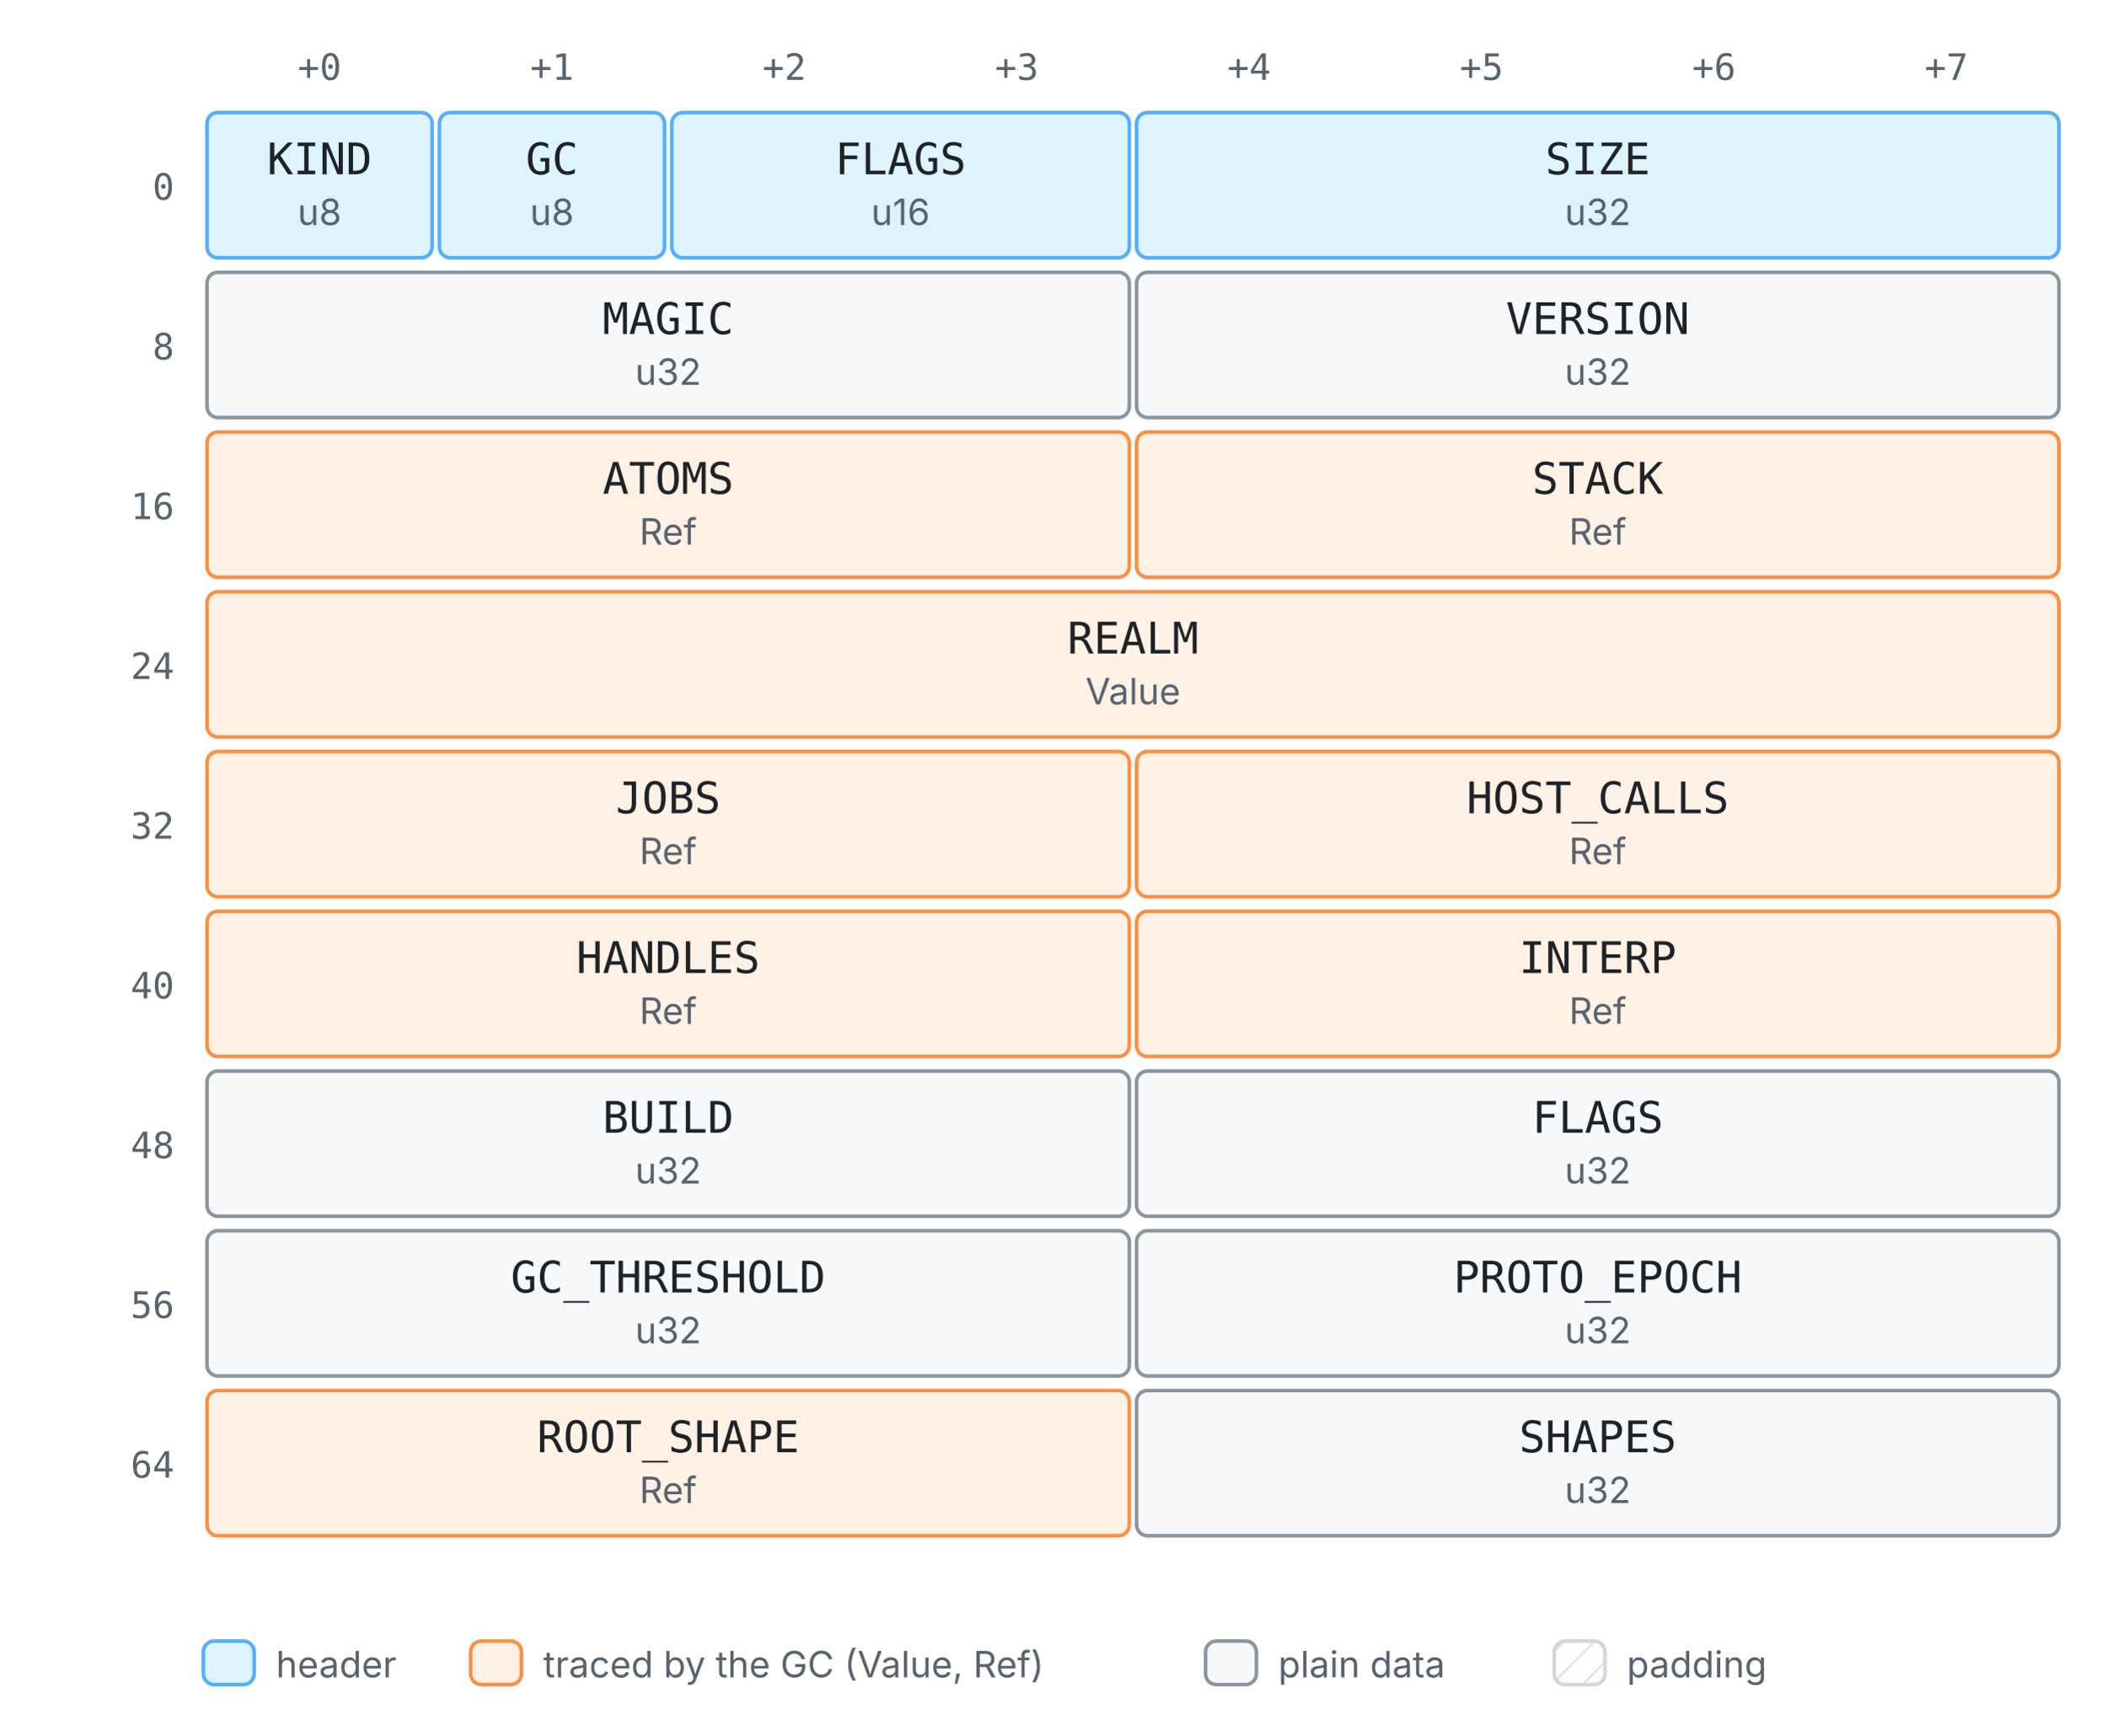
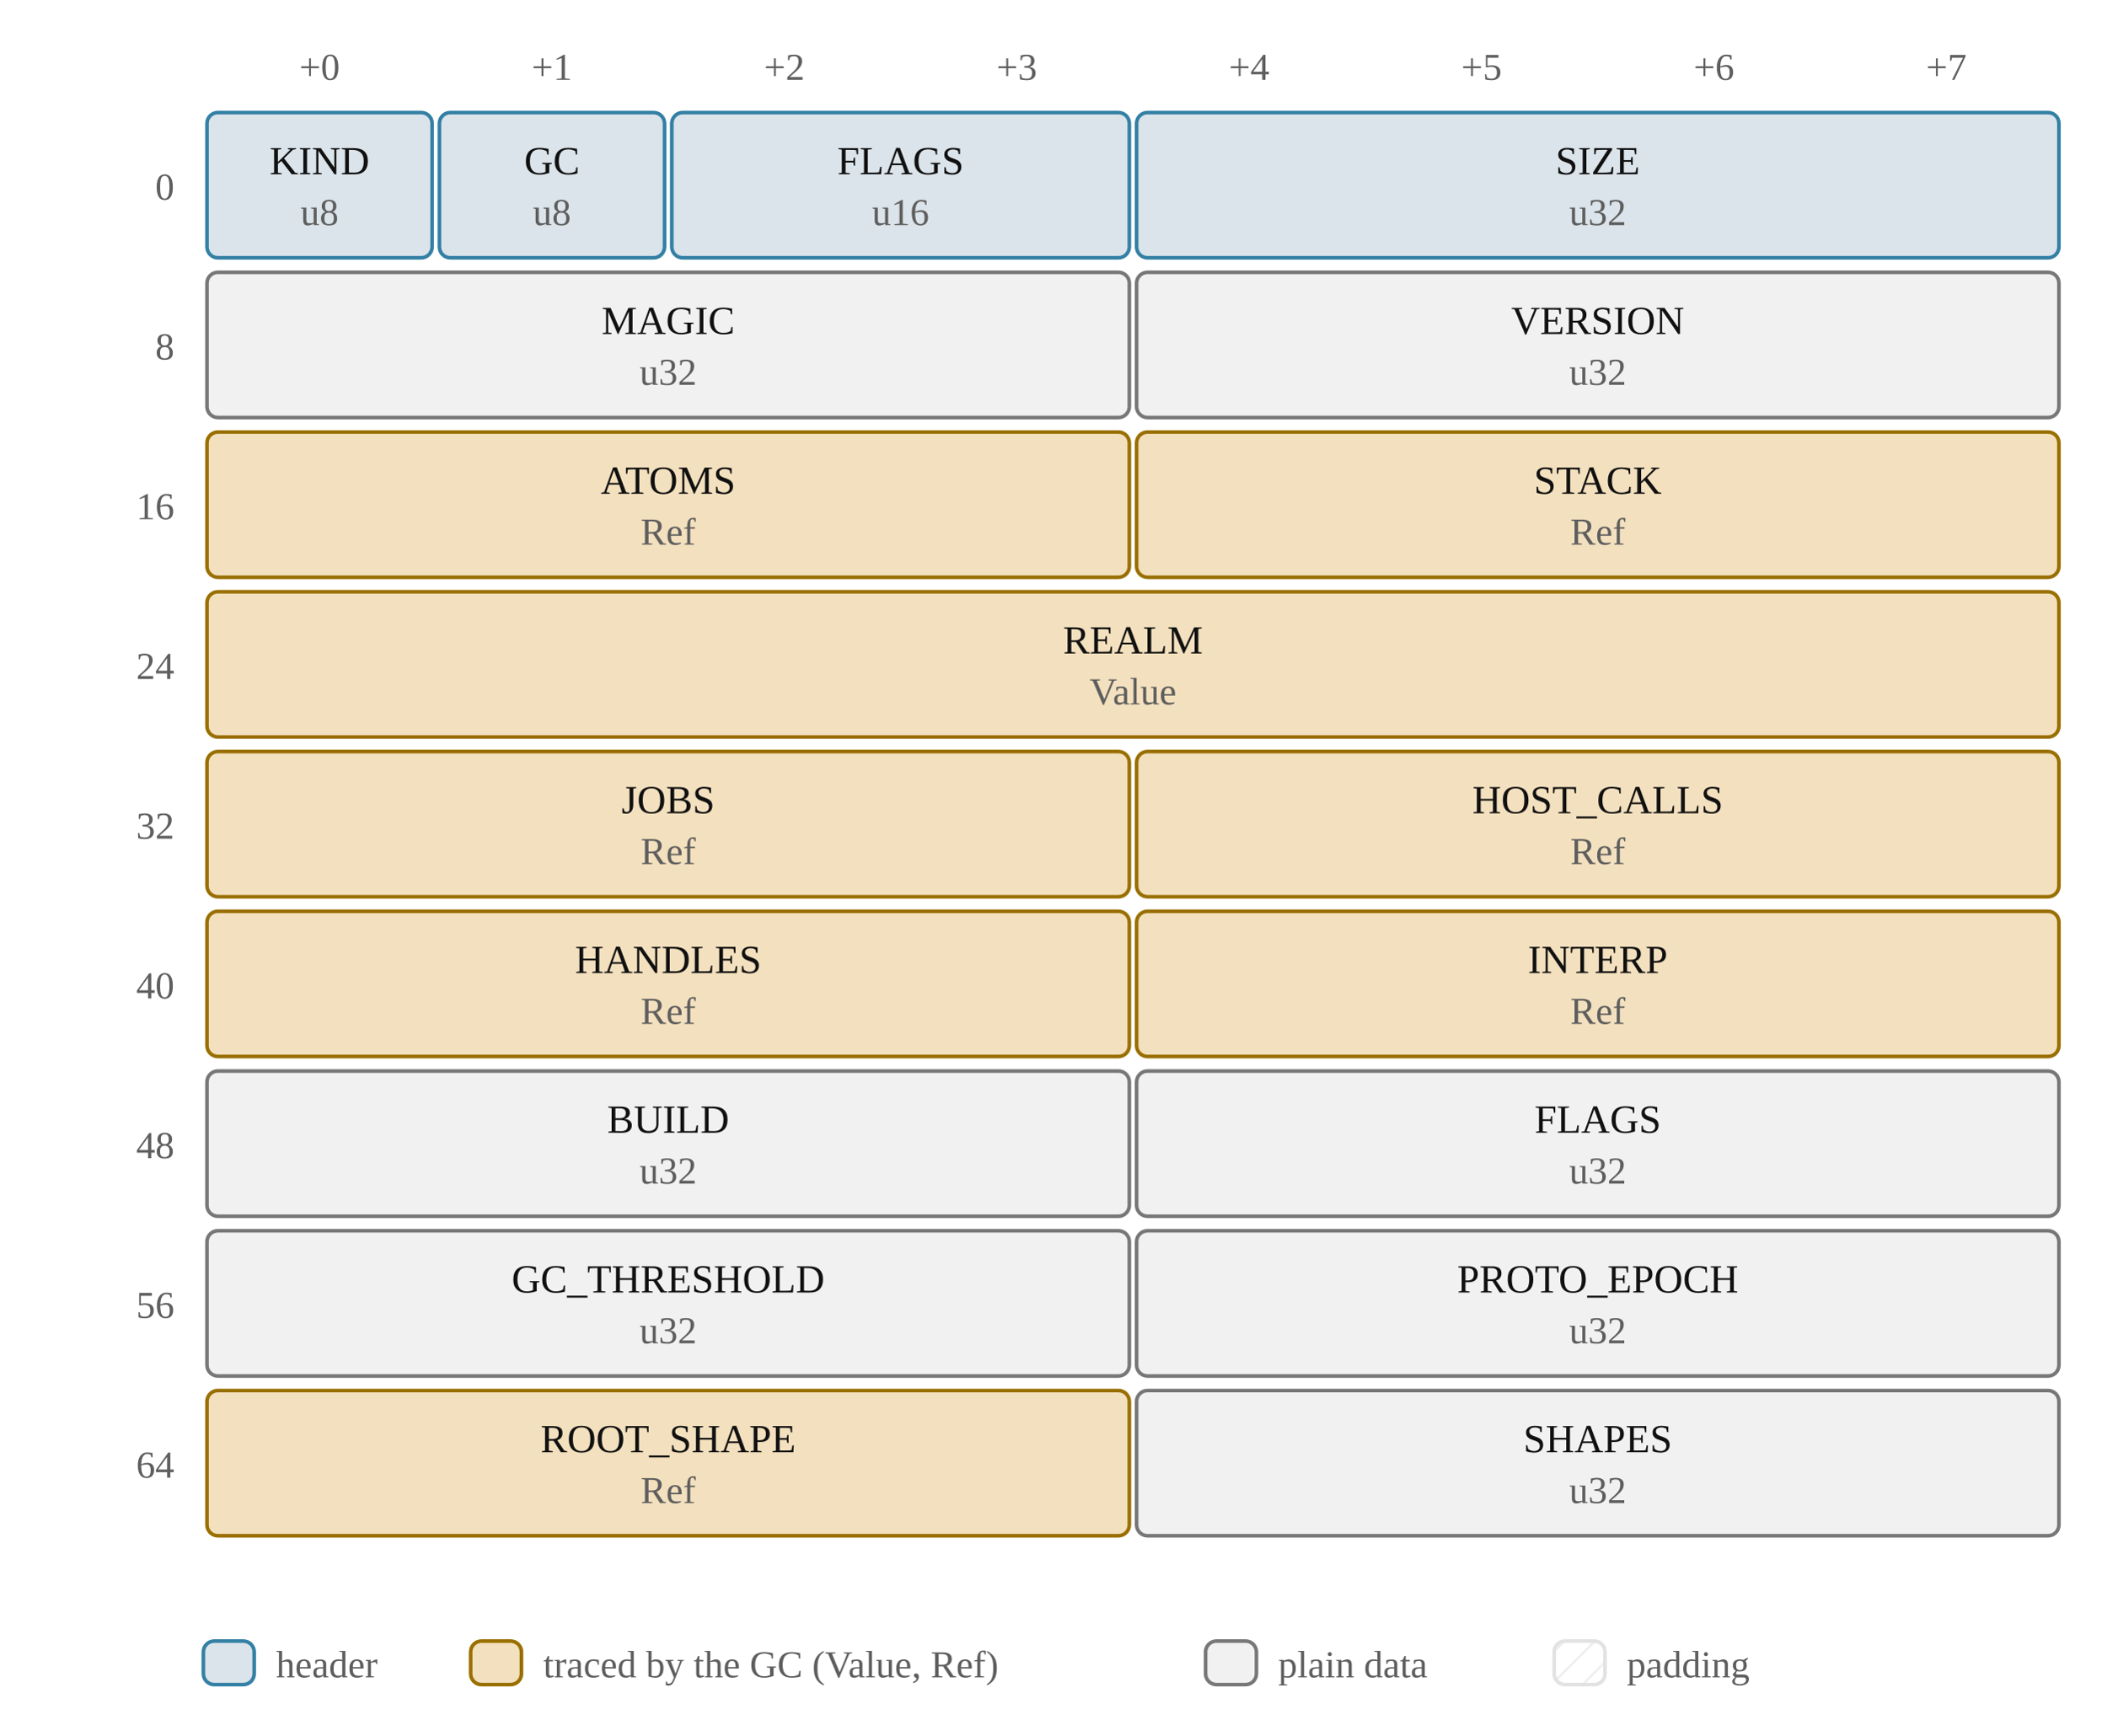
- <svg xmlns="http://www.w3.org/2000/svg" viewBox="0 0 580 478" width="580" height="478" role="img" aria-label="Layout of the Roots cell">
+ <svg xmlns="http://www.w3.org/2000/svg" class="dg-cell-Roots" viewBox="0 0 580 478" width="580" height="478" role="img" aria-label="Layout of the Roots cell">
  <style>
-   text { font-family: ui-sans-serif, system-ui, -apple-system, "Segoe UI", sans-serif; font-size: 12px; fill: #1f2328; }
-   .mono { font-family: ui-monospace, "SF Mono", Menlo, Consolas, monospace; }
-   .small { font-size: 10px; fill: #59636e; }
-   .label { font-weight: 600; }
-   .box { fill: #f6f8fa; stroke: #8c959f; }
-   .hdr { fill: #ddf4ff; stroke: #54aeff; }
-   .traced { fill: #fff1e5; stroke: #fb8f44; }
-   .tag { fill: #fbefff; stroke: #c297ff; }
-   .pad { fill: url(#hatch); stroke: #d0d7de; }
-   .tail { fill: #f6f8fa; stroke: #8c959f; stroke-dasharray: 4 3; }
-   .opt { stroke-dasharray: 3 2; }
-   .rule { stroke: #8c959f; }
-   .hatch { stroke: #d0d7de; }
+   .dg-cell-Roots text { font-family: var(--semantic-font-family-ui, "Mallos Serif", Georgia, serif); font-size: 12px; fill: var(--semantic-color-text-primary, #111111); }
+   .dg-cell-Roots .mono { font-family: var(--semantic-font-family-code, "Commit Mono", ui-monospace, Menlo, monospace); font-size: 11px; }
+   .dg-cell-Roots .small { font-size: 10.5px; fill: var(--semantic-color-text-secondary, #5e5e5e); }
+   .dg-cell-Roots .label { font-weight: 600; }
+   .dg-cell-Roots .title { font-weight: 600; font-size: 13px; }
+   .dg-cell-Roots .box, .dg-cell-Roots .host { fill: var(--semantic-color-background-surface, #f1f1f1); stroke: var(--semantic-color-border-primary, #777777); }
+   .dg-cell-Roots .hdr, .dg-cell-Roots .engine { fill: var(--semantic-color-background-fill-secondary-information, #dbe4ea); stroke: var(--semantic-color-border-information, #3380a4); }
+   .dg-cell-Roots .traced, .dg-cell-Roots .arena { fill: var(--semantic-color-background-fill-secondary-warning, #f3e0be); stroke: var(--semantic-color-border-warning, #996f00); }
+   .dg-cell-Roots .tag { fill: var(--semantic-color-background-fill-secondary-positive, #dae6df); stroke: var(--semantic-color-border-positive, #378960); }
+   .dg-cell-Roots .cell { fill: var(--semantic-color-background-canvas, #f8f8f8); stroke: var(--semantic-color-border-warning, #996f00); }
+   .dg-cell-Roots .pad { fill: url(#cell-Roots-hatch); stroke: var(--semantic-color-border-secondary, #e2e2e2); }
+   .dg-cell-Roots .tail { fill: var(--semantic-color-background-surface, #f1f1f1); stroke: var(--semantic-color-border-primary, #777777); stroke-dasharray: 4 3; }
+   .dg-cell-Roots .zero { fill: var(--semantic-color-background-canvas, #f8f8f8); stroke: var(--semantic-color-border-primary, #777777); stroke-dasharray: 4 3; }
+   .dg-cell-Roots .dead { fill: var(--semantic-color-background-surface, #f1f1f1); stroke: var(--semantic-color-border-secondary, #e2e2e2); stroke-dasharray: 3 2; }
+   .dg-cell-Roots .opt { stroke-dasharray: 3 2; }
+   .dg-cell-Roots .rule { stroke: var(--semantic-color-text-secondary, #5e5e5e); stroke-width: 1.2; }
+   .dg-cell-Roots .dash { stroke: var(--semantic-color-text-secondary, #5e5e5e); stroke-width: 1.2; stroke-dasharray: 4 3; }
+   .dg-cell-Roots .arrow { stroke: var(--semantic-color-text-secondary, #5e5e5e); fill: none; stroke-width: 1.3; marker-end: url(#cell-Roots-a); }
+   .dg-cell-Roots .faint { stroke: var(--semantic-color-border-primary, #777777); fill: none; stroke-width: 1.1; stroke-dasharray: 4 3; marker-end: url(#cell-Roots-a); }
+   .dg-cell-Roots .head { fill: var(--semantic-color-text-secondary, #5e5e5e); }
+   .dg-cell-Roots .hatch { stroke: var(--semantic-color-border-secondary, #e2e2e2); }
  @media (prefers-color-scheme: dark) {
-     text { fill: #e6edf3; }
-     .small { fill: #9198a1; }
-     .box, .tail { fill: #161b22; stroke: #6e7681; }
-     .hdr { fill: #0c2d6b; stroke: #388bfd; }
-     .traced { fill: #3d1d00; stroke: #db6d28; }
-     .tag { fill: #2b1a4a; stroke: #a371f7; }
-     .pad { stroke: #30363d; }
-     .rule { stroke: #6e7681; }
-     .hatch { stroke: #30363d; }
+     .dg-cell-Roots text { fill: var(--semantic-color-text-primary, #f6f6f6); }
+     .dg-cell-Roots .small { fill: var(--semantic-color-text-secondary, #ababab); }
+     .dg-cell-Roots .box, .dg-cell-Roots .host { fill: var(--semantic-color-background-surface, #2e2e2e); stroke: var(--semantic-color-border-primary, #919191); }
+     .dg-cell-Roots .hdr, .dg-cell-Roots .engine { fill: var(--semantic-color-background-fill-secondary-information, #1e313b); stroke: var(--semantic-color-border-information, #4c9bc1); }
+     .dg-cell-Roots .traced, .dg-cell-Roots .arena { fill: var(--semantic-color-background-fill-secondary-warning, #3b2b0c); stroke: var(--semantic-color-border-warning, #b8880c); }
+     .dg-cell-Roots .tag { fill: var(--semantic-color-background-fill-secondary-positive, #1f3328); stroke: var(--semantic-color-border-positive, #4da578); }
+     .dg-cell-Roots .cell { fill: var(--semantic-color-background-canvas, #161616); stroke: var(--semantic-color-border-warning, #b8880c); }
+     .dg-cell-Roots .pad { stroke: var(--semantic-color-border-secondary, #464646); }
+     .dg-cell-Roots .tail { fill: var(--semantic-color-background-surface, #2e2e2e); stroke: var(--semantic-color-border-primary, #919191); }
+     .dg-cell-Roots .zero { fill: var(--semantic-color-background-canvas, #161616); stroke: var(--semantic-color-border-primary, #919191); }
+     .dg-cell-Roots .dead { fill: var(--semantic-color-background-surface, #2e2e2e); stroke: var(--semantic-color-border-secondary, #464646); }
+     .dg-cell-Roots .rule { stroke: var(--semantic-color-text-secondary, #ababab); }
+     .dg-cell-Roots .dash { stroke: var(--semantic-color-text-secondary, #ababab); }
+     .dg-cell-Roots .arrow { stroke: var(--semantic-color-text-secondary, #ababab); }
+     .dg-cell-Roots .faint { stroke: var(--semantic-color-border-primary, #919191); }
+     .dg-cell-Roots .head { fill: var(--semantic-color-text-secondary, #ababab); }
+     .dg-cell-Roots .hatch { stroke: var(--semantic-color-border-secondary, #464646); }
  }
</style>
  <defs>
-     <pattern id="hatch" width="6" height="6" patternUnits="userSpaceOnUse" patternTransform="rotate(45)">
+     <pattern id="cell-Roots-hatch" width="6" height="6" patternUnits="userSpaceOnUse" patternTransform="rotate(45)">
      <line x1="0" y1="0" x2="0" y2="6" class="hatch" />
    </pattern>
+     <marker id="cell-Roots-a" viewBox="0 0 10 10" refX="9" refY="5" markerWidth="7" markerHeight="7" orient="auto-start-reverse">
+       <path class="head" d="M0 0 L10 5 L0 10 z" />
+     </marker>
  </defs>
  <text class="small mono" x="88" y="22" text-anchor="middle">+0</text>
  <text class="small mono" x="152" y="22" text-anchor="middle">+1</text>
  <text class="small mono" x="216" y="22" text-anchor="middle">+2</text>
  <text class="small mono" x="280" y="22" text-anchor="middle">+3</text>
  <text class="small mono" x="344" y="22" text-anchor="middle">+4</text>
  <text class="small mono" x="408" y="22" text-anchor="middle">+5</text>
  <text class="small mono" x="472" y="22" text-anchor="middle">+6</text>
  <text class="small mono" x="536" y="22" text-anchor="middle">+7</text>
  <text class="small mono" x="48" y="55" text-anchor="end">0</text>
  <text class="small mono" x="48" y="99" text-anchor="end">8</text>
  <text class="small mono" x="48" y="143" text-anchor="end">16</text>
  <text class="small mono" x="48" y="187" text-anchor="end">24</text>
  <text class="small mono" x="48" y="231" text-anchor="end">32</text>
  <text class="small mono" x="48" y="275" text-anchor="end">40</text>
  <text class="small mono" x="48" y="319" text-anchor="end">48</text>
  <text class="small mono" x="48" y="363" text-anchor="end">56</text>
  <text class="small mono" x="48" y="407" text-anchor="end">64</text>
  <rect class="hdr" x="57" y="31" width="62" height="40" rx="3" />
  <text class="mono" x="88" y="48" text-anchor="middle">KIND</text>
  <text class="small" x="88" y="62" text-anchor="middle">u8</text>
  <rect class="hdr" x="121" y="31" width="62" height="40" rx="3" />
  <text class="mono" x="152" y="48" text-anchor="middle">GC</text>
  <text class="small" x="152" y="62" text-anchor="middle">u8</text>
  <rect class="hdr" x="185" y="31" width="126" height="40" rx="3" />
  <text class="mono" x="248" y="48" text-anchor="middle">FLAGS</text>
  <text class="small" x="248" y="62" text-anchor="middle">u16</text>
  <rect class="hdr" x="313" y="31" width="254" height="40" rx="3" />
  <text class="mono" x="440" y="48" text-anchor="middle">SIZE</text>
  <text class="small" x="440" y="62" text-anchor="middle">u32</text>
  <rect class="box" x="57" y="75" width="254" height="40" rx="3" />
  <text class="mono" x="184" y="92" text-anchor="middle">MAGIC</text>
  <text class="small" x="184" y="106" text-anchor="middle">u32</text>
  <rect class="box" x="313" y="75" width="254" height="40" rx="3" />
  <text class="mono" x="440" y="92" text-anchor="middle">VERSION</text>
  <text class="small" x="440" y="106" text-anchor="middle">u32</text>
  <rect class="traced" x="57" y="119" width="254" height="40" rx="3" />
  <text class="mono" x="184" y="136" text-anchor="middle">ATOMS</text>
  <text class="small" x="184" y="150" text-anchor="middle">Ref</text>
  <rect class="traced" x="313" y="119" width="254" height="40" rx="3" />
  <text class="mono" x="440" y="136" text-anchor="middle">STACK</text>
  <text class="small" x="440" y="150" text-anchor="middle">Ref</text>
  <rect class="traced" x="57" y="163" width="510" height="40" rx="3" />
  <text class="mono" x="312" y="180" text-anchor="middle">REALM</text>
  <text class="small" x="312" y="194" text-anchor="middle">Value</text>
  <rect class="traced" x="57" y="207" width="254" height="40" rx="3" />
  <text class="mono" x="184" y="224" text-anchor="middle">JOBS</text>
  <text class="small" x="184" y="238" text-anchor="middle">Ref</text>
  <rect class="traced" x="313" y="207" width="254" height="40" rx="3" />
  <text class="mono" x="440" y="224" text-anchor="middle">HOST_CALLS</text>
  <text class="small" x="440" y="238" text-anchor="middle">Ref</text>
  <rect class="traced" x="57" y="251" width="254" height="40" rx="3" />
  <text class="mono" x="184" y="268" text-anchor="middle">HANDLES</text>
  <text class="small" x="184" y="282" text-anchor="middle">Ref</text>
  <rect class="traced" x="313" y="251" width="254" height="40" rx="3" />
  <text class="mono" x="440" y="268" text-anchor="middle">INTERP</text>
  <text class="small" x="440" y="282" text-anchor="middle">Ref</text>
  <rect class="box" x="57" y="295" width="254" height="40" rx="3" />
  <text class="mono" x="184" y="312" text-anchor="middle">BUILD</text>
  <text class="small" x="184" y="326" text-anchor="middle">u32</text>
  <rect class="box" x="313" y="295" width="254" height="40" rx="3" />
  <text class="mono" x="440" y="312" text-anchor="middle">FLAGS</text>
  <text class="small" x="440" y="326" text-anchor="middle">u32</text>
  <rect class="box" x="57" y="339" width="254" height="40" rx="3" />
  <text class="mono" x="184" y="356" text-anchor="middle">GC_THRESHOLD</text>
  <text class="small" x="184" y="370" text-anchor="middle">u32</text>
  <rect class="box" x="313" y="339" width="254" height="40" rx="3" />
  <text class="mono" x="440" y="356" text-anchor="middle">PROTO_EPOCH</text>
  <text class="small" x="440" y="370" text-anchor="middle">u32</text>
  <rect class="traced" x="57" y="383" width="254" height="40" rx="3" />
  <text class="mono" x="184" y="400" text-anchor="middle">ROOT_SHAPE</text>
  <text class="small" x="184" y="414" text-anchor="middle">Ref</text>
  <rect class="box" x="313" y="383" width="254" height="40" rx="3" />
  <text class="mono" x="440" y="400" text-anchor="middle">SHAPES</text>
  <text class="small" x="440" y="414" text-anchor="middle">u32</text>
  <rect class="hdr" x="56" y="452" width="14" height="12" rx="3" />
  <text class="small" x="76" y="462" text-anchor="start">header</text>
  <rect class="traced" x="129.6" y="452" width="14" height="12" rx="3" />
  <text class="small" x="149.6" y="462" text-anchor="start">traced by the GC (Value, Ref)</text>
  <rect class="box" x="332" y="452" width="14" height="12" rx="3" />
  <text class="small" x="352" y="462" text-anchor="start">plain data</text>
  <rect class="pad" x="428" y="452" width="14" height="12" rx="3" />
  <text class="small" x="448" y="462" text-anchor="start">padding</text>
</svg>
